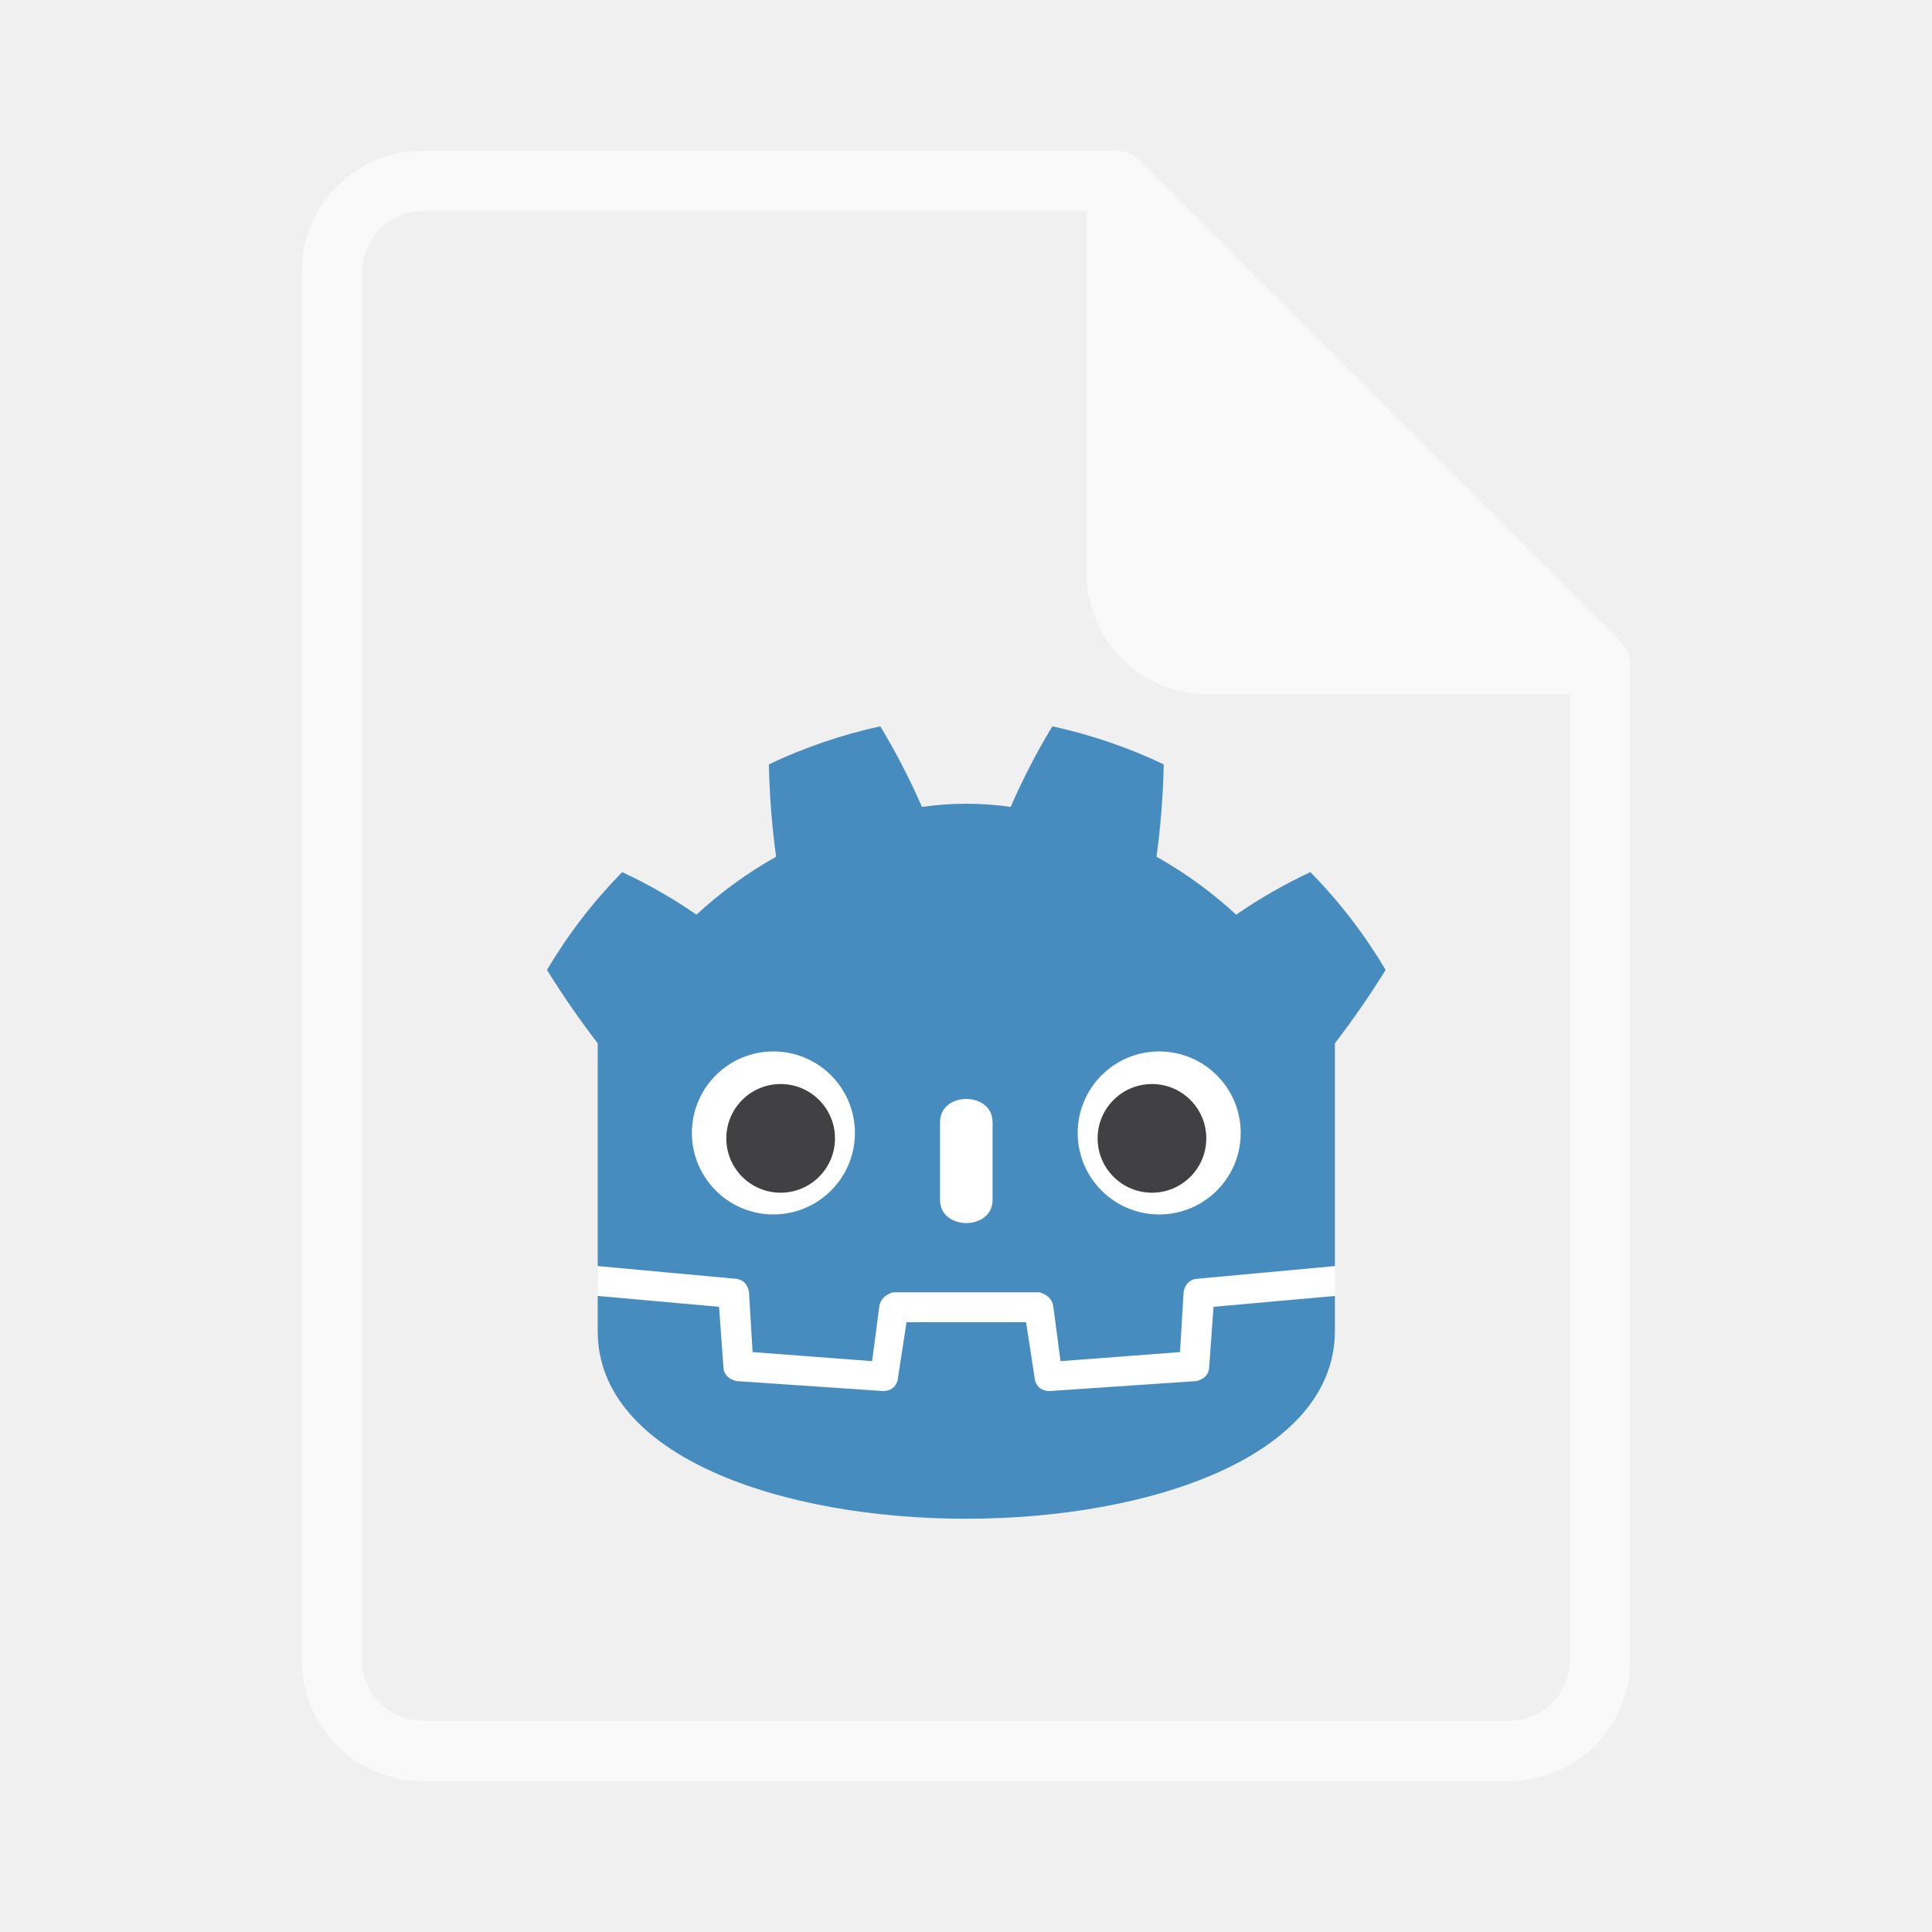
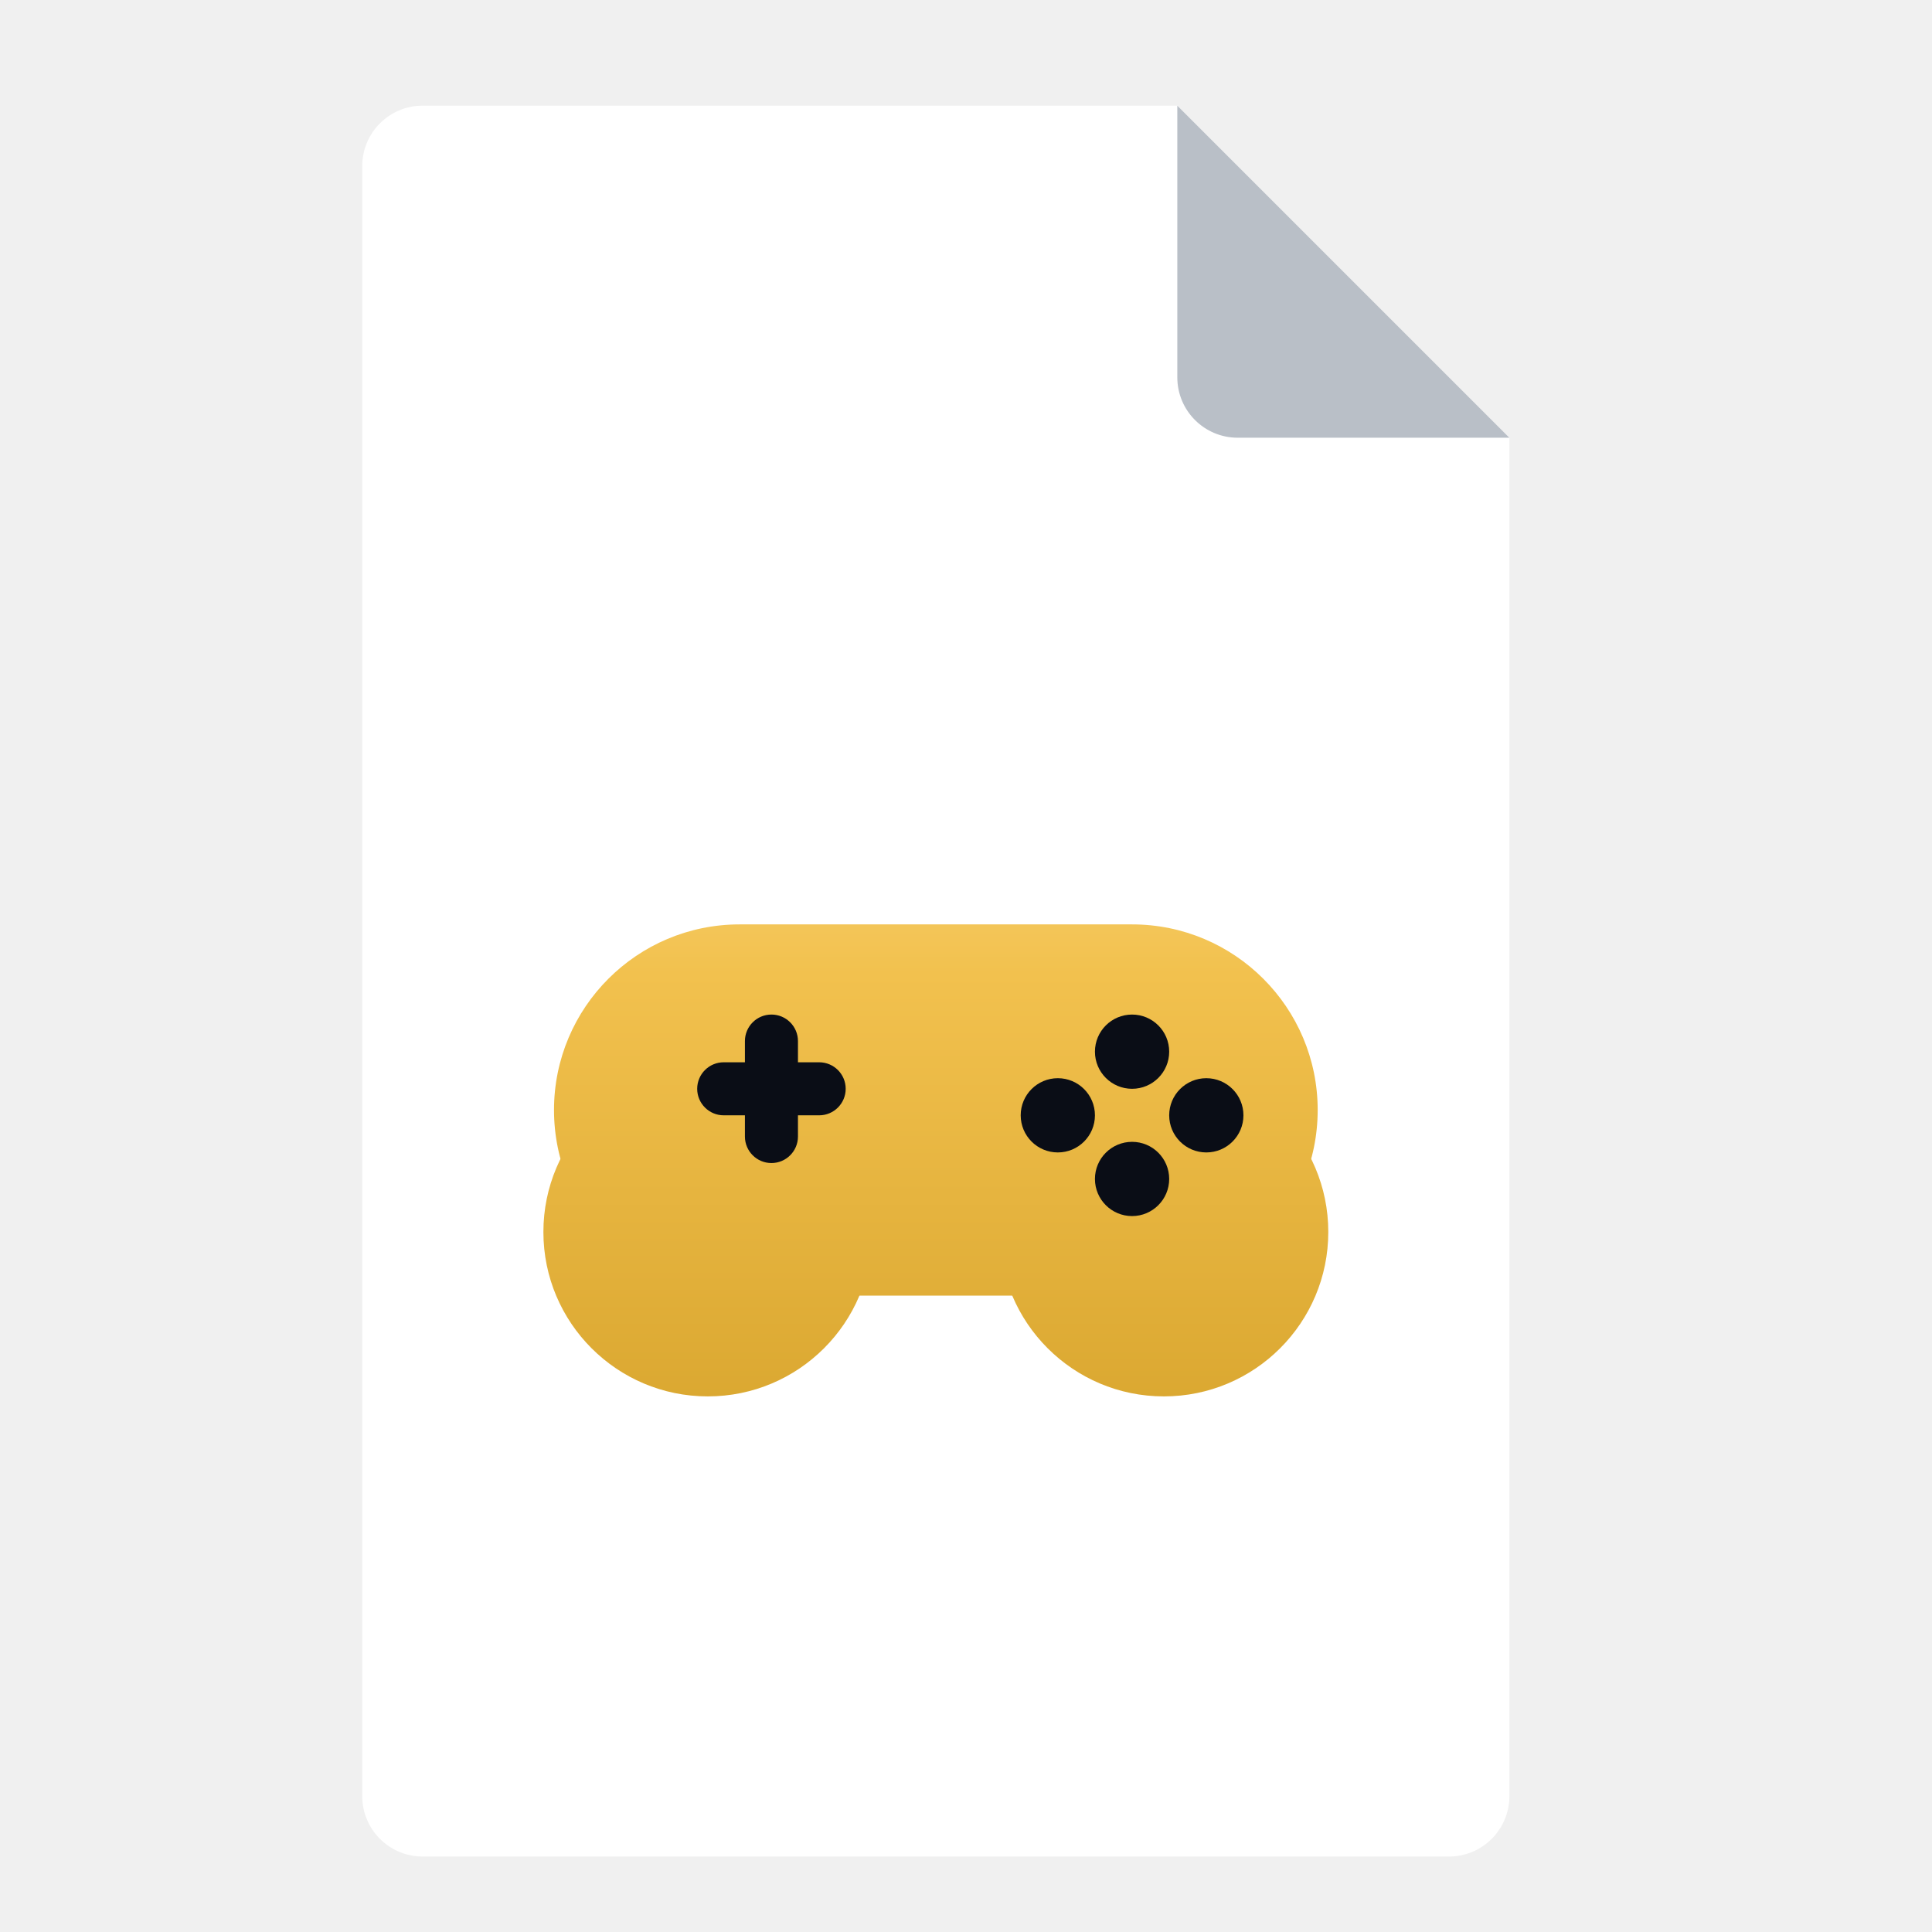
- <svg xmlns="http://www.w3.org/2000/svg" width="64" height="64">
-   <g fill="#fff" transform="matrix(.03 0 0 .03 16.65 21.75)">
-     <path d="M105 673v33q407 354 814 0v-33z" />
-     <path fill="#478cbf" d="m105 673 152 14q12 1 15 14l4 67 132 10 8-61q2-11 15-15h162q13 4 15 15l8 61 132-10 4-67q3-13 15-14l152-14V427q30-39 56-81-35-59-83-108-43 20-82 47-40-37-88-64 7-51 8-102-59-28-123-42-26 43-46 89-49-7-98 0-20-46-46-89-64 14-123 42 1 51 8 102-48 27-88 64-39-27-82-47-48 49-83 108 26 42 56 81zm0 33v39c0 276 813 276 814 0v-39l-134 12-5 69q-2 10-14 13l-162 11q-12 0-16-11l-10-65H446l-10 65q-4 11-16 11l-162-11q-12-3-14-13l-5-69z" />
-     <path d="M483 600c0 34 58 34 58 0v-86c0-34-58-34-58 0z" />
-     <circle cx="725" cy="526" r="90" />
-     <circle cx="299" cy="526" r="90" />
+ <svg xmlns="http://www.w3.org/2000/svg" width="64" height="64" viewBox="0 0 64 64">
+   <defs>
+     <linearGradient id="a" x1="0" x2="0" y1="0" y2="512" gradientUnits="userSpaceOnUse">
+       <stop offset="0" stop-color="#ffefb8" />
+       <stop offset=".38" stop-color="#f2c14e" />
+       <stop offset=".72" stop-color="#d9a62f" />
+       <stop offset="1" stop-color="#b4831f" />
+     </linearGradient>
+   </defs>
+   <path fill="#fff" d="M14 3.5 h25 l11 11 v45 a2 2 0 0 1 -2 2 H14 a2 2 0 0 1 -2 -2 V5.5 a2 2 0 0 1 2 -2 z" />
+   <path fill="#b9bfc7" d="M39 3.5 l11 11 h-9 a2 2 0 0 1 -2 -2 z" />
+   <g fill="url(#a)" transform="translate(8.514 15.162)scale(.08784)">
+     <rect width="288" height="140" x="112" y="176" rx="70" />
+     <circle cx="170" cy="292" r="62" />
+     <circle cx="342" cy="292" r="62" />
  </g>
-   <g fill="#414042" transform="matrix(.03 0 0 .03 16.65 21.75)">
-     <circle cx="307" cy="532" r="60" />
-     <circle cx="717" cy="532" r="60" />
+   <g fill="#0a0d16" transform="translate(8.514 15.162)scale(.08784)">
+     <rect width="56" height="20" x="166" y="228" rx="10" />
+     <rect width="20" height="56" x="184" y="210" rx="10" />
  </g>
-   <path fill="#fff" fill-opacity=".6" d="M14 5a4 4 0 0 0-4 4v46a4 4 0 0 0 4 4h36a4 4 0 0 0 4-4V22a1 1 0 0 0-.285-.707l-16-16A1 1 0 0 0 37 5zm0 2h22v12a4 4 0 0 0 4 4h12v32a2 2 0 0 1-2 2H14a2 2 0 0 1-2-2V9a2 2 0 0 1 2-2z" />
+   <g fill="#0a0d16" transform="translate(8.514 15.162)scale(.08784)">
+     <circle cx="358" cy="248" r="14" />
+     <circle cx="330" cy="224" r="14" />
+     <circle cx="302" cy="248" r="14" />
+     <circle cx="330" cy="272" r="14" />
+   </g>
</svg>
